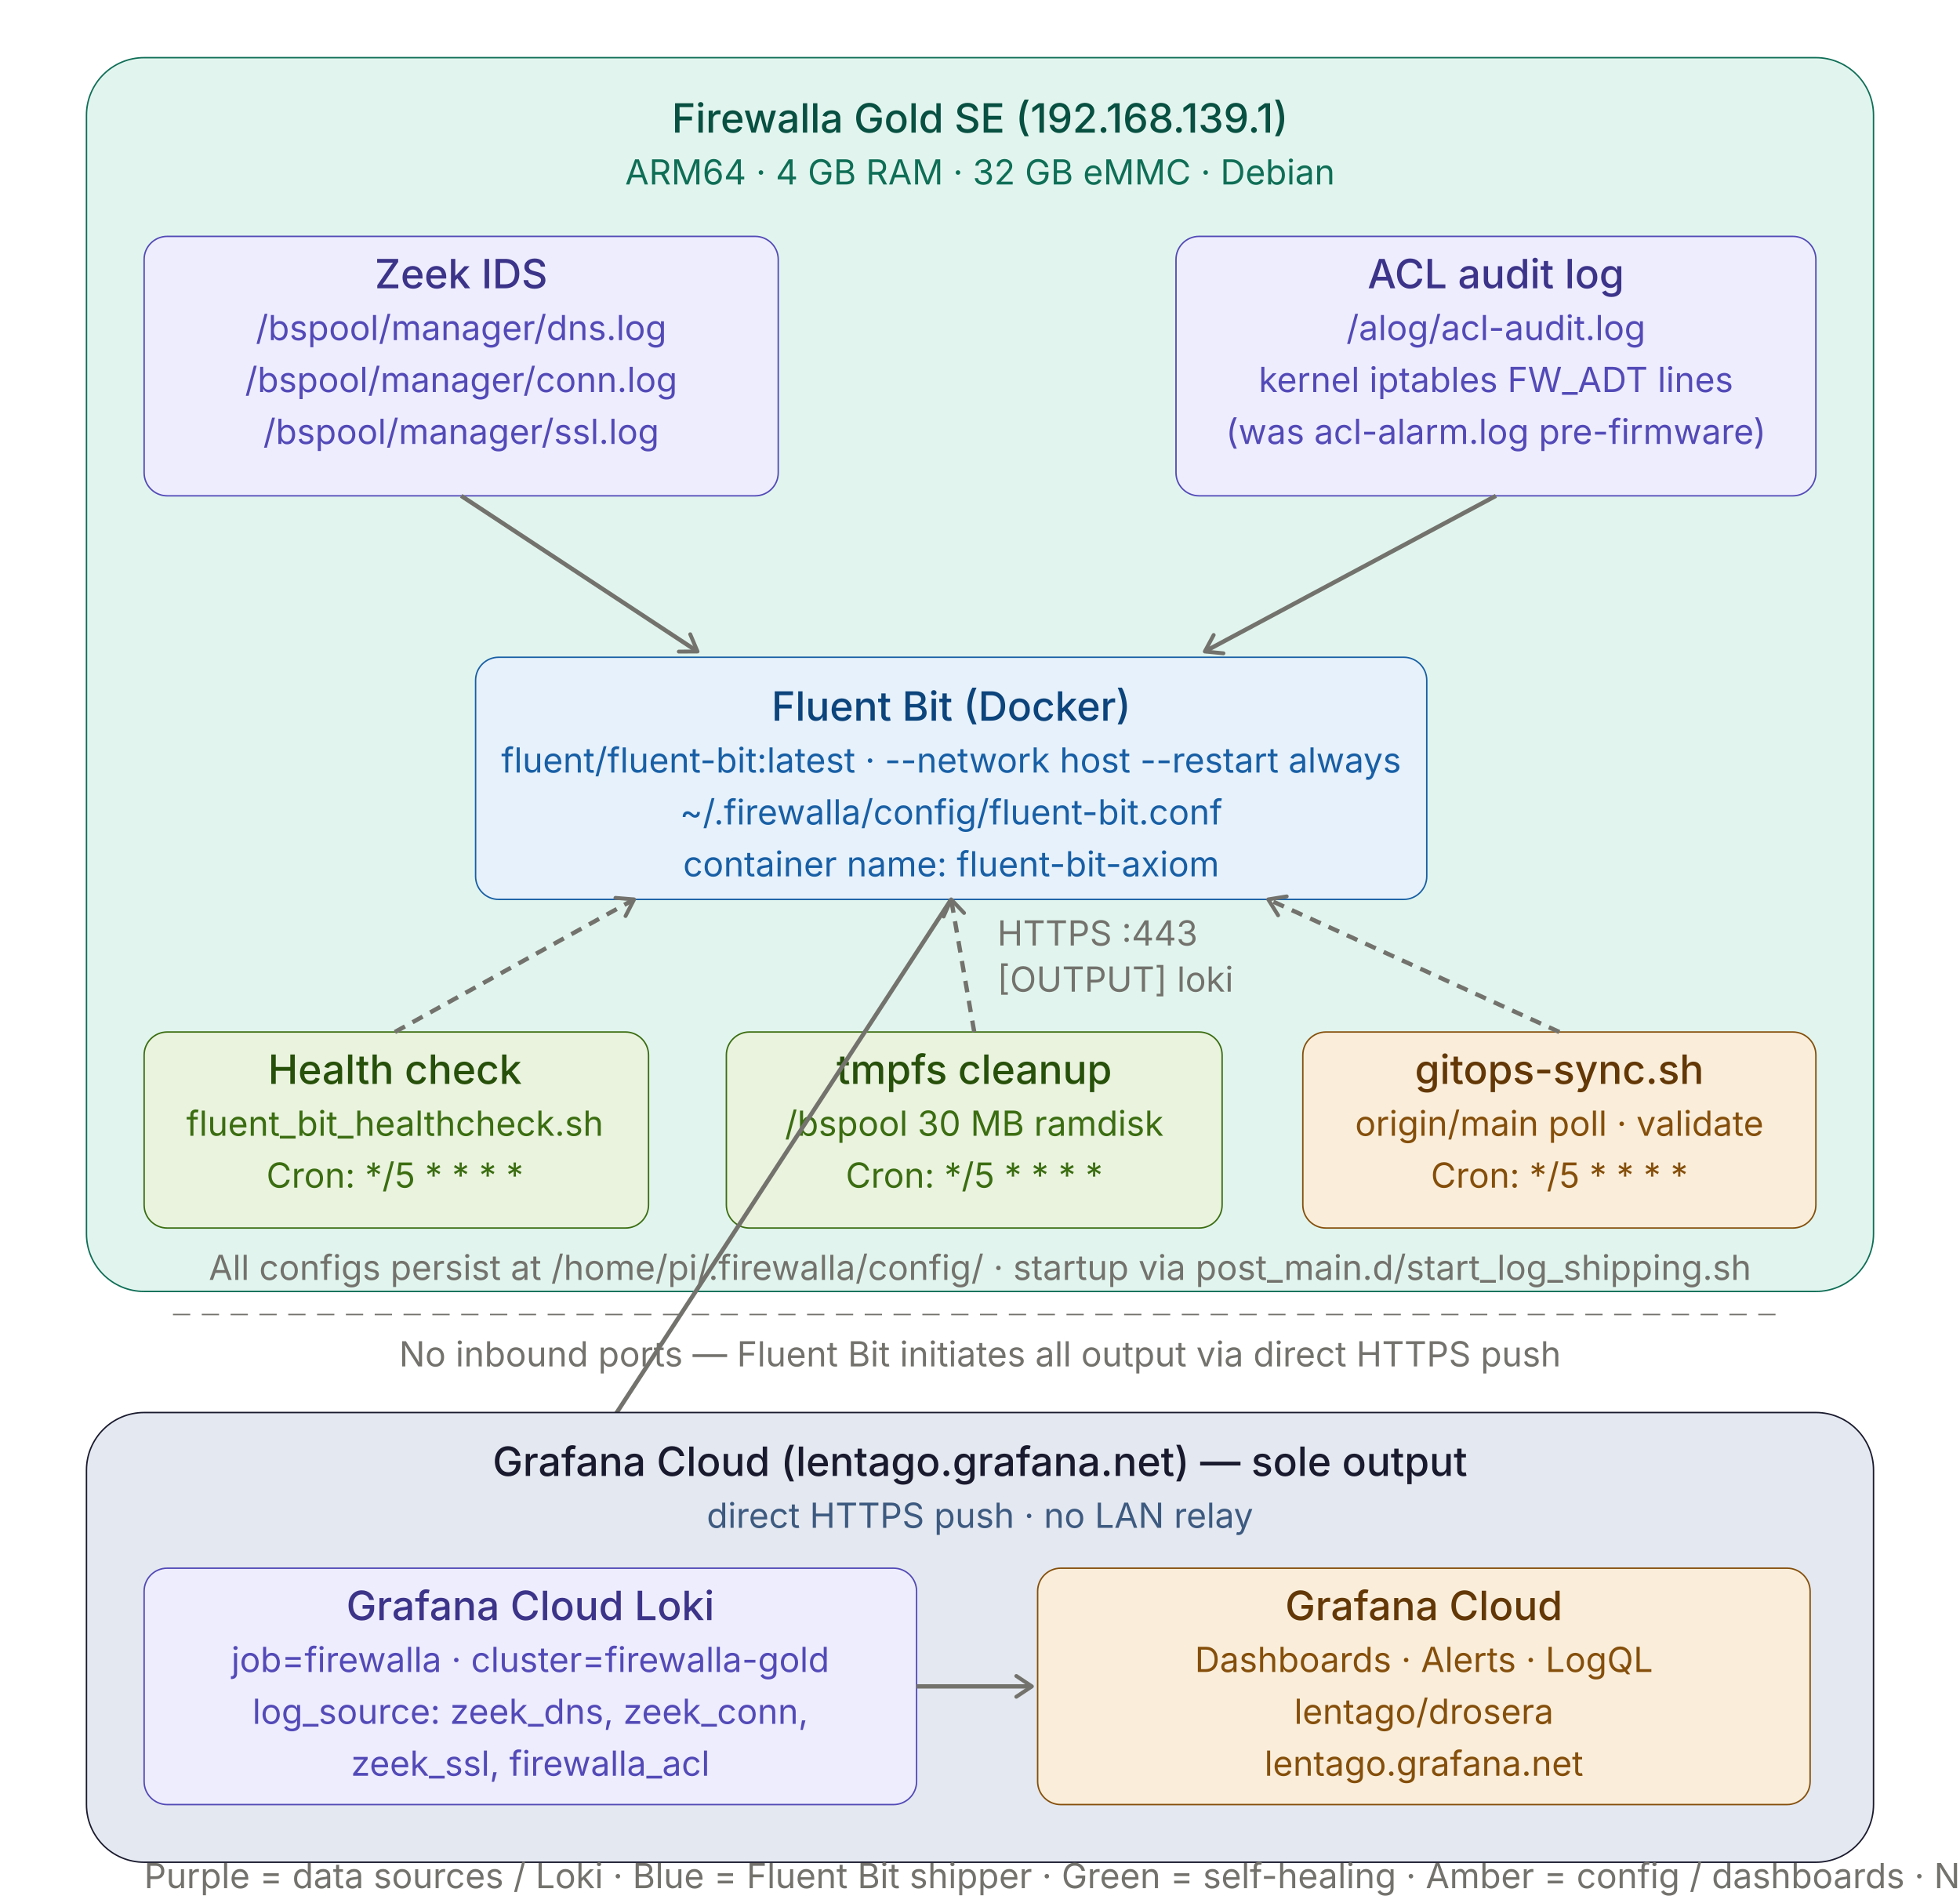
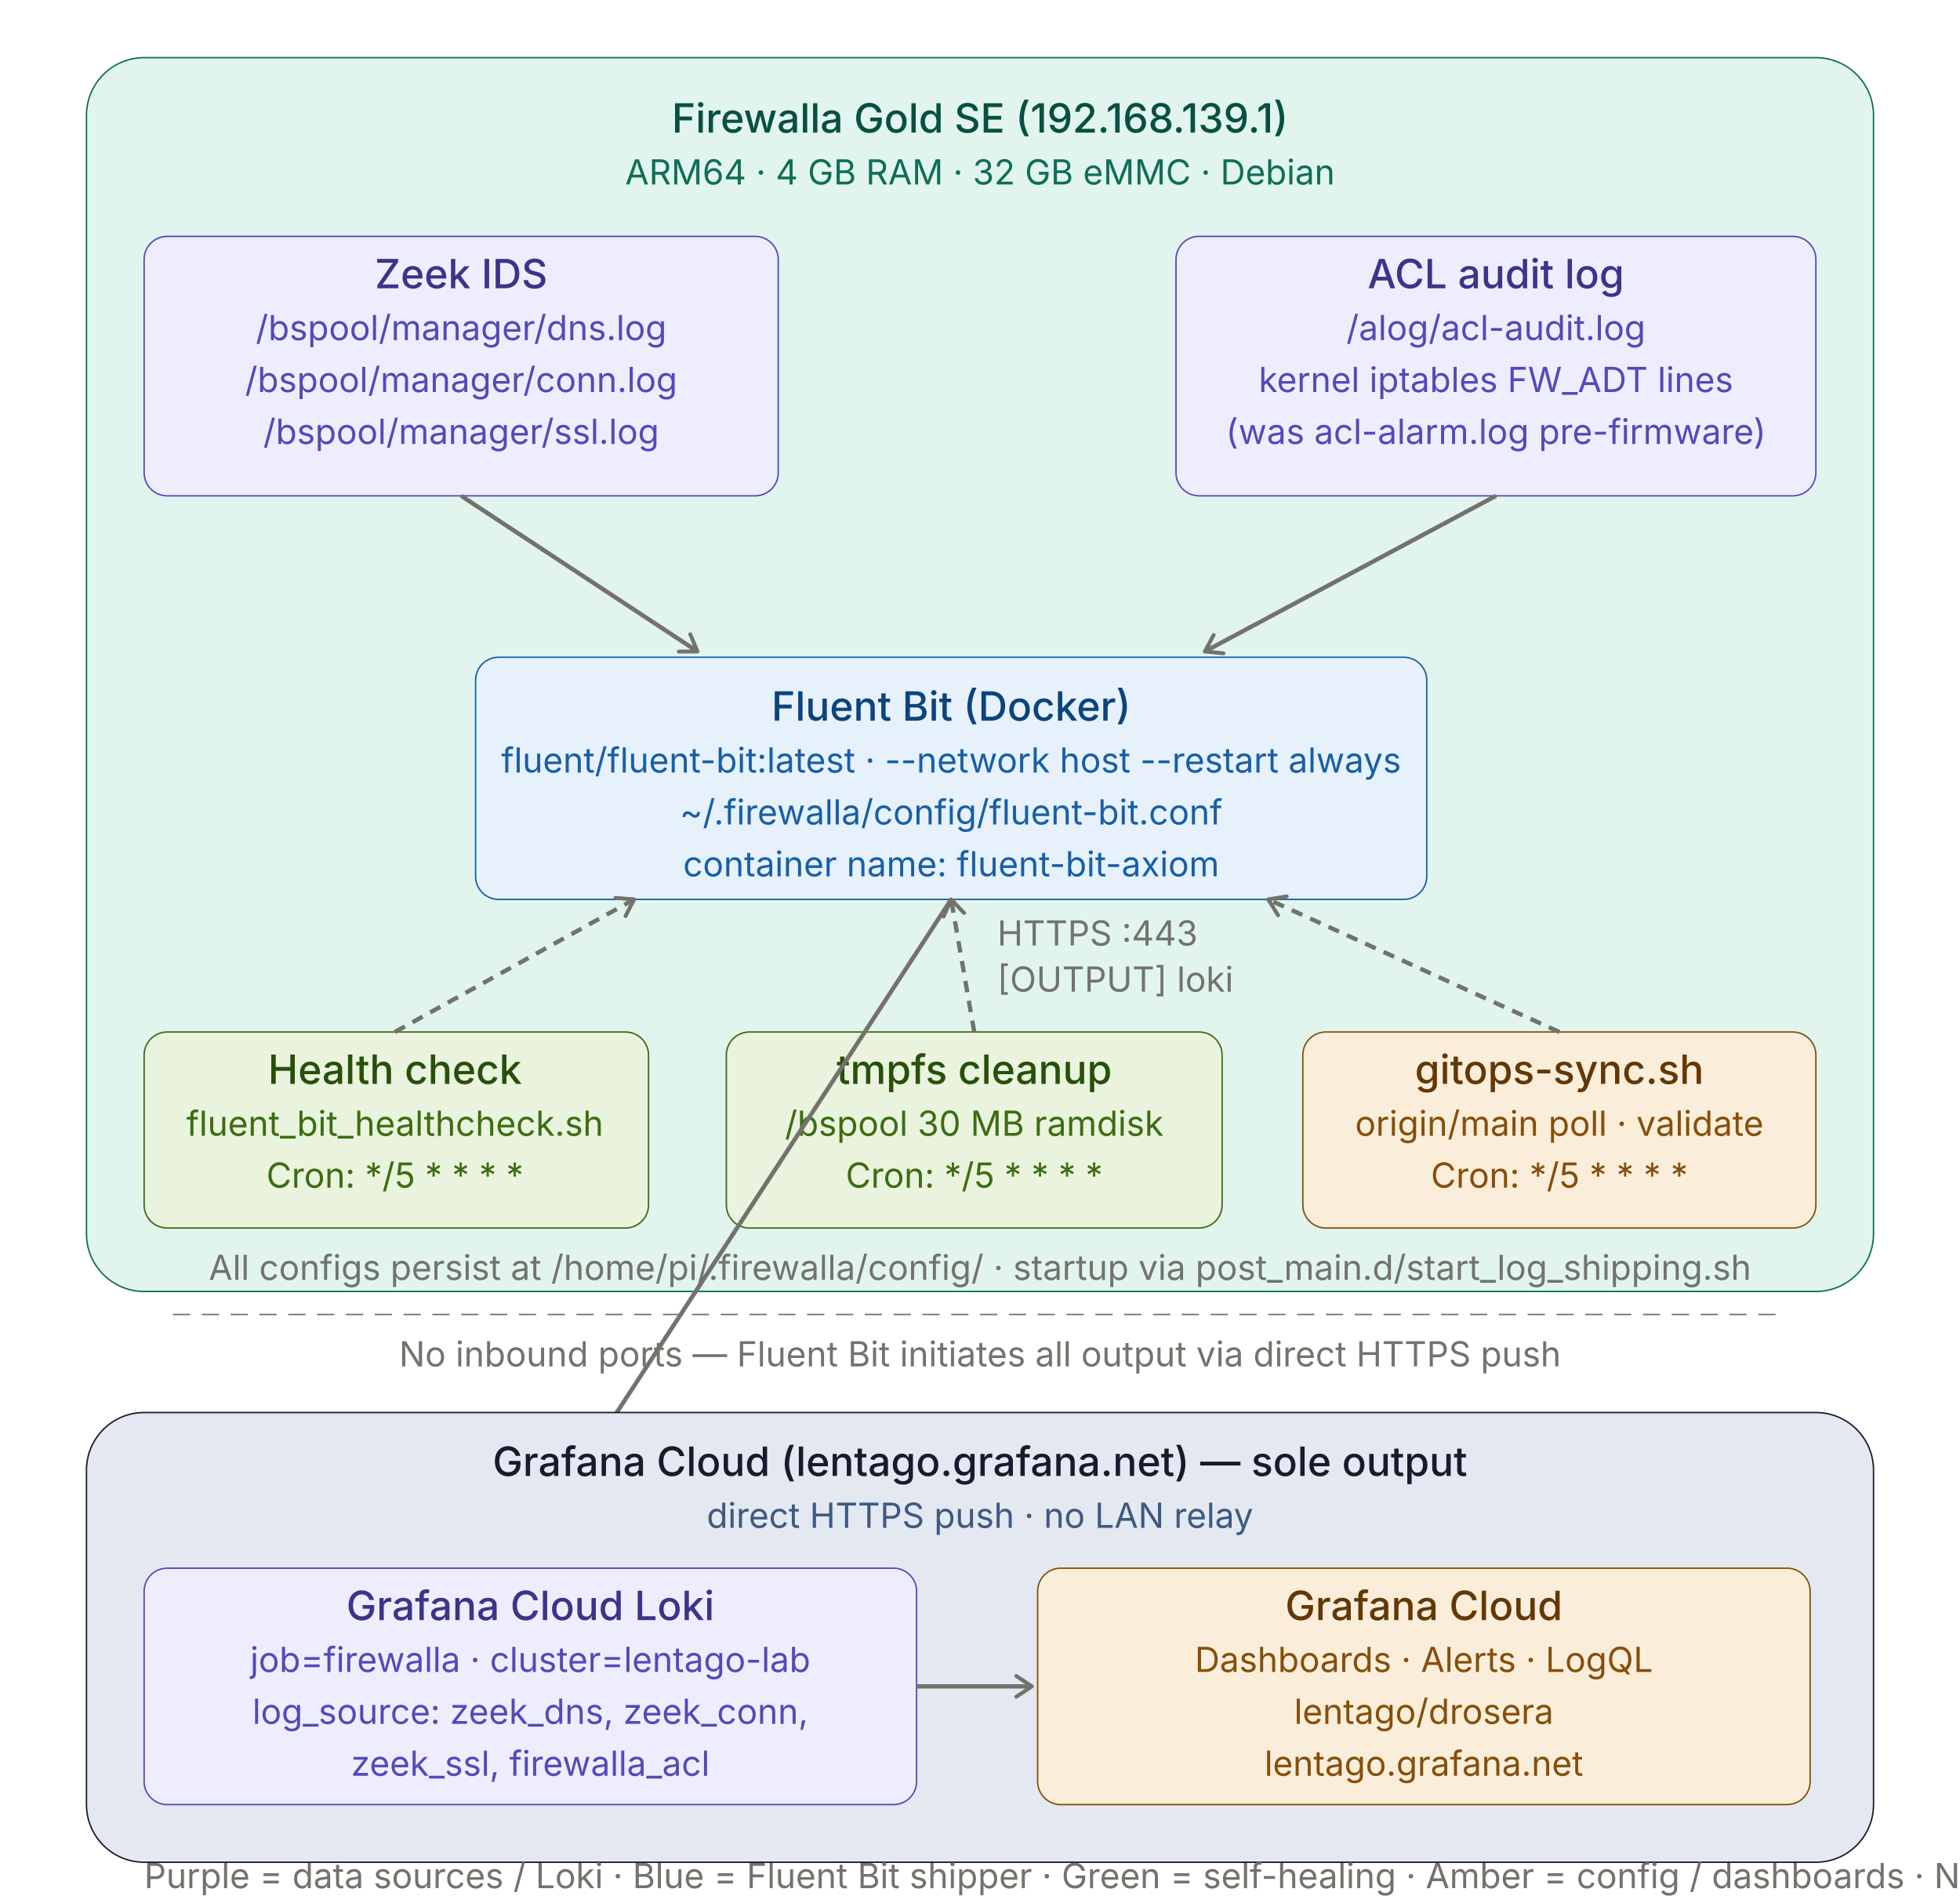
<svg xmlns="http://www.w3.org/2000/svg" width="100%" viewBox="0 0 680 660">
  <style>
  text { font-family: -apple-system, BlinkMacSystemFont, "Segoe UI", sans-serif; }
  .th { font-size: 14px; font-weight: 500; fill: #3d3d3a; }
  .ts { font-size: 12px; font-weight: 400; fill: #73726c; }
  .arr { stroke: #73726c; stroke-width: 1.5; fill: none; }

  .c-teal &gt; rect  { fill: #E1F5EE; stroke: #0F6E56; }
  .c-teal &gt; text.th { fill: #085041; }
  .c-teal &gt; text.ts { fill: #0F6E56; }

  .c-purple &gt; rect { fill: #EEEDFE; stroke: #534AB7; }
  .c-purple &gt; text.th { fill: #3C3489; }
  .c-purple &gt; text.ts { fill: #534AB7; }

  .c-blue &gt; rect   { fill: #E6F1FB; stroke: #185FA5; }
  .c-blue &gt; text.th { fill: #0C447C; }
  .c-blue &gt; text.ts { fill: #185FA5; }

  .c-green &gt; rect  { fill: #EAF3DE; stroke: #3B6D11; }
  .c-green &gt; text.th { fill: #27500A; }
  .c-green &gt; text.ts { fill: #3B6D11; }

  .c-amber &gt; rect  { fill: #FAEEDA; stroke: #854F0B; }
  .c-amber &gt; text.th { fill: #633806; }
  .c-amber &gt; text.ts { fill: #854F0B; }

  .c-navy &gt; rect   { fill: #E4E8F0; stroke: #1a1a2e; }
  .c-navy &gt; text.th { fill: #1a1a2e; }
  .c-navy &gt; text.ts { fill: #3d5a80; }
</style>
  <defs>
    <marker id="arrow" viewBox="0 0 10 10" refX="8" refY="5" markerWidth="6" markerHeight="6" orient="auto-start-reverse">
      <path d="M2 1L8 5L2 9" fill="none" stroke="context-stroke" stroke-width="1.5" stroke-linecap="round" stroke-linejoin="round" />
    </marker>
  </defs>
  <g class="c-teal">
    <rect x="30" y="20" width="620" height="428" rx="20" stroke-width="0.5" />
    <text class="th" x="340" y="46" text-anchor="middle">Firewalla Gold SE (192.168.139.1)</text>
    <text class="ts" x="340" y="64" text-anchor="middle">ARM64 · 4 GB RAM · 32 GB eMMC · Debian</text>
  </g>
  <g class="c-purple">
    <rect x="50" y="82" width="220" height="90" rx="8" stroke-width="0.5" />
    <text class="th" x="160" y="100" text-anchor="middle">Zeek IDS</text>
    <text class="ts" x="160" y="118" text-anchor="middle">/bspool/manager/dns.log</text>
    <text class="ts" x="160" y="136" text-anchor="middle">/bspool/manager/conn.log</text>
    <text class="ts" x="160" y="154" text-anchor="middle">/bspool/manager/ssl.log</text>
  </g>
  <g class="c-purple">
    <rect x="408" y="82" width="222" height="90" rx="8" stroke-width="0.5" />
    <text class="th" x="519" y="100" text-anchor="middle">ACL audit log</text>
    <text class="ts" x="519" y="118" text-anchor="middle">/alog/acl-audit.log</text>
    <text class="ts" x="519" y="136" text-anchor="middle">kernel iptables FW_ADT lines</text>
    <text class="ts" x="519" y="154" text-anchor="middle">(was acl-alarm.log pre-firmware)</text>
  </g>
  <line x1="160" y1="172" x2="242" y2="226" class="arr" marker-end="url(#arrow)" />
  <line x1="519" y1="172" x2="418" y2="226" class="arr" marker-end="url(#arrow)" />
  <g class="c-blue">
    <rect x="165" y="228" width="330" height="84" rx="8" stroke-width="0.5" />
    <text class="th" x="330" y="250" text-anchor="middle">Fluent Bit (Docker)</text>
    <text class="ts" x="330" y="268" text-anchor="middle">fluent/fluent-bit:latest · --network host --restart always</text>
    <text class="ts" x="330" y="286" text-anchor="middle">~/.firewalla/config/fluent-bit.conf</text>
    <text class="ts" x="330" y="304" text-anchor="middle">container name: fluent-bit-axiom</text>
  </g>
  <g class="c-green">
    <rect x="50" y="358" width="175" height="68" rx="8" stroke-width="0.5" />
    <text class="th" x="137" y="376" text-anchor="middle">Health check</text>
    <text class="ts" x="137" y="394" text-anchor="middle">fluent_bit_healthcheck.sh</text>
    <text class="ts" x="137" y="412" text-anchor="middle">Cron: */5 * * * *</text>
  </g>
  <g class="c-green">
    <rect x="252" y="358" width="172" height="68" rx="8" stroke-width="0.5" />
    <text class="th" x="338" y="376" text-anchor="middle">tmpfs cleanup</text>
    <text class="ts" x="338" y="394" text-anchor="middle">/bspool 30 MB ramdisk</text>
    <text class="ts" x="338" y="412" text-anchor="middle">Cron: */5 * * * *</text>
  </g>
  <g class="c-amber">
    <rect x="452" y="358" width="178" height="68" rx="8" stroke-width="0.5" />
    <text class="th" x="541" y="376" text-anchor="middle">gitops-sync.sh</text>
    <text class="ts" x="541" y="394" text-anchor="middle">origin/main poll · validate</text>
    <text class="ts" x="541" y="412" text-anchor="middle">Cron: */5 * * * *</text>
  </g>
  <line x1="137" y1="358" x2="220" y2="312" class="arr" marker-end="url(#arrow)" stroke-dasharray="4 3" />
  <line x1="338" y1="358" x2="330" y2="312" class="arr" marker-end="url(#arrow)" stroke-dasharray="4 3" />
  <line x1="541" y1="358" x2="440" y2="312" class="arr" marker-end="url(#arrow)" stroke-dasharray="4 3" />
  <text class="ts" x="340" y="444" text-anchor="middle">All configs persist at /home/pi/.firewalla/config/ · startup via post_main.d/start_log_shipping.sh</text>
  <line x1="60" y1="456" x2="620" y2="456" stroke="#73726c" stroke-width="0.5" stroke-dasharray="6 4" />
  <text class="ts" x="340" y="474" text-anchor="middle">No inbound ports — Fluent Bit initiates all output via direct HTTPS push</text>
  <line x1="330" y1="312" x2="184" y2="536" class="arr" marker-end="url(#arrow)" />
  <text class="ts" x="346" y="328" text-anchor="start">HTTPS :443</text>
  <text class="ts" x="346" y="344" text-anchor="start">[OUTPUT] loki</text>
  <g class="c-navy">
    <rect x="30" y="490" width="620" height="156" rx="20" stroke-width="0.5" />
    <text class="th" x="340" y="512" text-anchor="middle">Grafana Cloud (lentago.grafana.net) — sole output</text>
    <text class="ts" x="340" y="530" text-anchor="middle">direct HTTPS push · no LAN relay</text>
  </g>
  <g class="c-purple">
    <rect x="50" y="544" width="268" height="82" rx="8" stroke-width="0.5" />
    <text class="th" x="184" y="562" text-anchor="middle">Grafana Cloud Loki</text>
-     <text class="ts" x="184" y="580" text-anchor="middle">job=firewalla · cluster=firewalla-gold</text>
+     <text class="ts" x="184" y="580" text-anchor="middle">job=firewalla · cluster=lentago-lab</text>
    <text class="ts" x="184" y="598" text-anchor="middle">log_source: zeek_dns, zeek_conn,</text>
    <text class="ts" x="184" y="616" text-anchor="middle">zeek_ssl, firewalla_acl</text>
  </g>
  <g class="c-amber">
    <rect x="360" y="544" width="268" height="82" rx="8" stroke-width="0.5" />
    <text class="th" x="494" y="562" text-anchor="middle">Grafana Cloud</text>
    <text class="ts" x="494" y="580" text-anchor="middle">Dashboards · Alerts · LogQL</text>
    <text class="ts" x="494" y="598" text-anchor="middle">lentago/drosera</text>
    <text class="ts" x="494" y="616" text-anchor="middle">lentago.grafana.net</text>
  </g>
  <line x1="318" y1="585" x2="358" y2="585" class="arr" marker-end="url(#arrow)" />
  <text class="ts" x="50" y="655" text-anchor="start">Purple = data sources / Loki · Blue = Fluent Bit shipper · Green = self-healing · Amber = config / dashboards · Navy = cloud boundary</text>
</svg>
